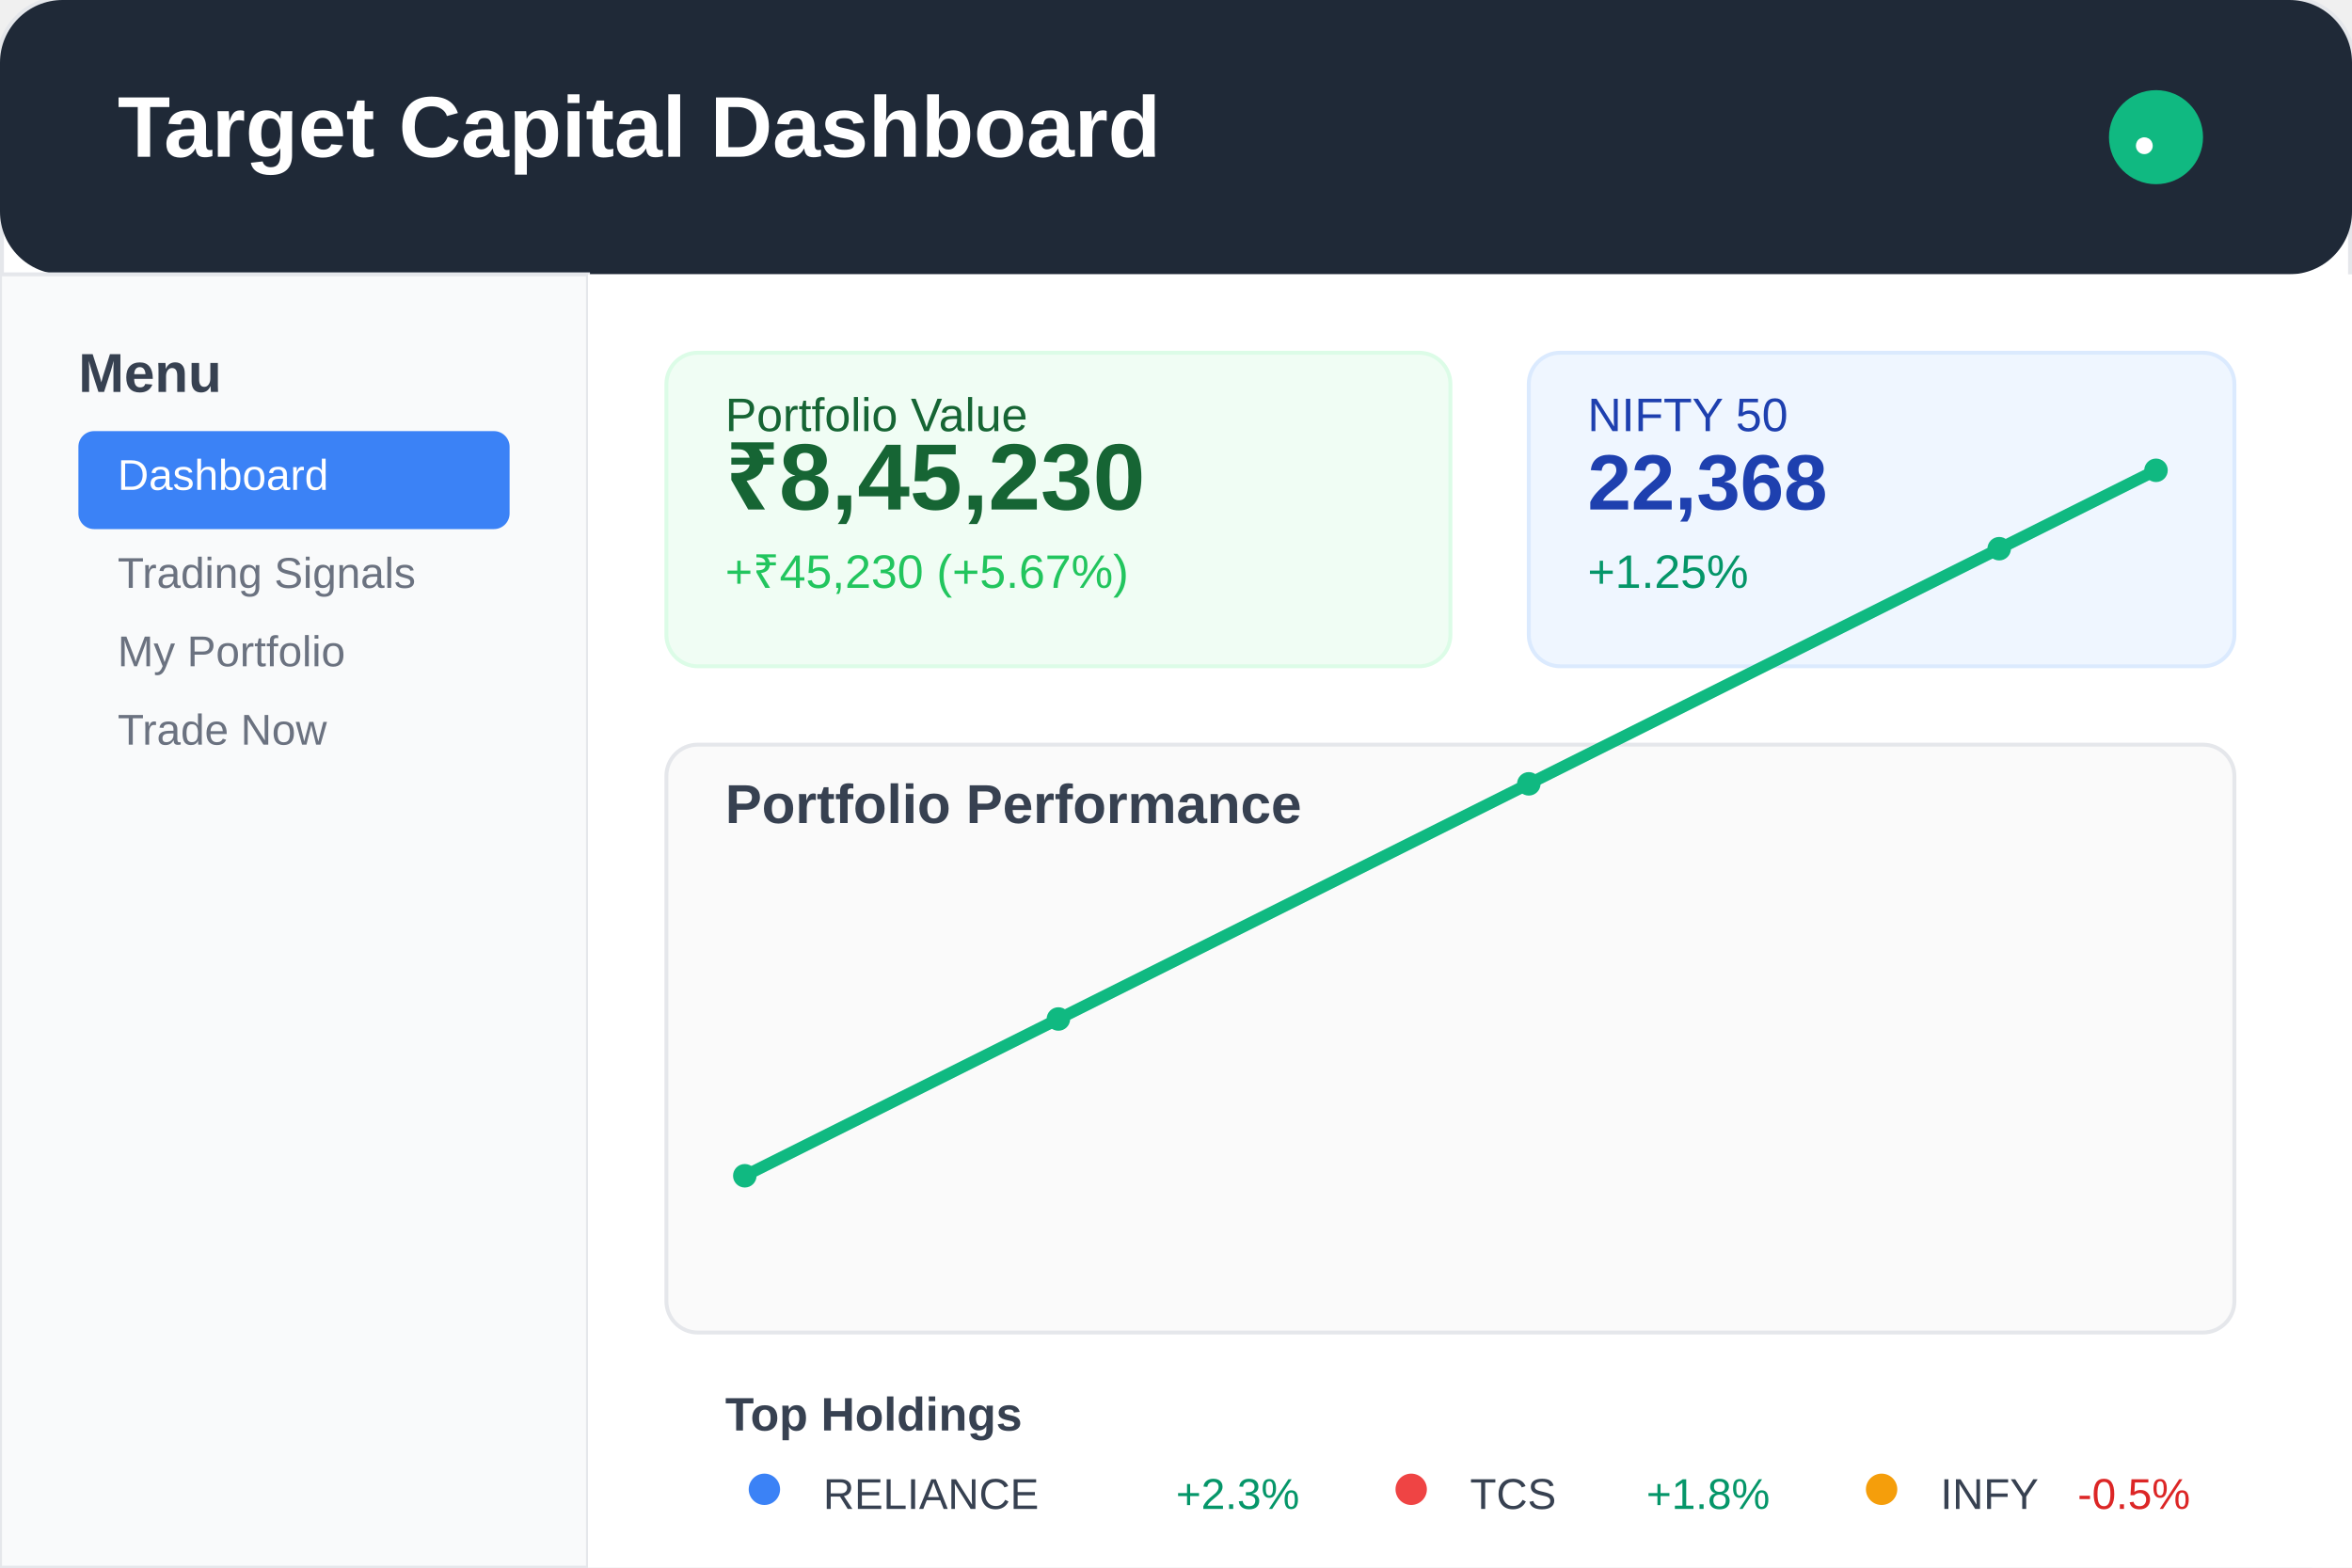
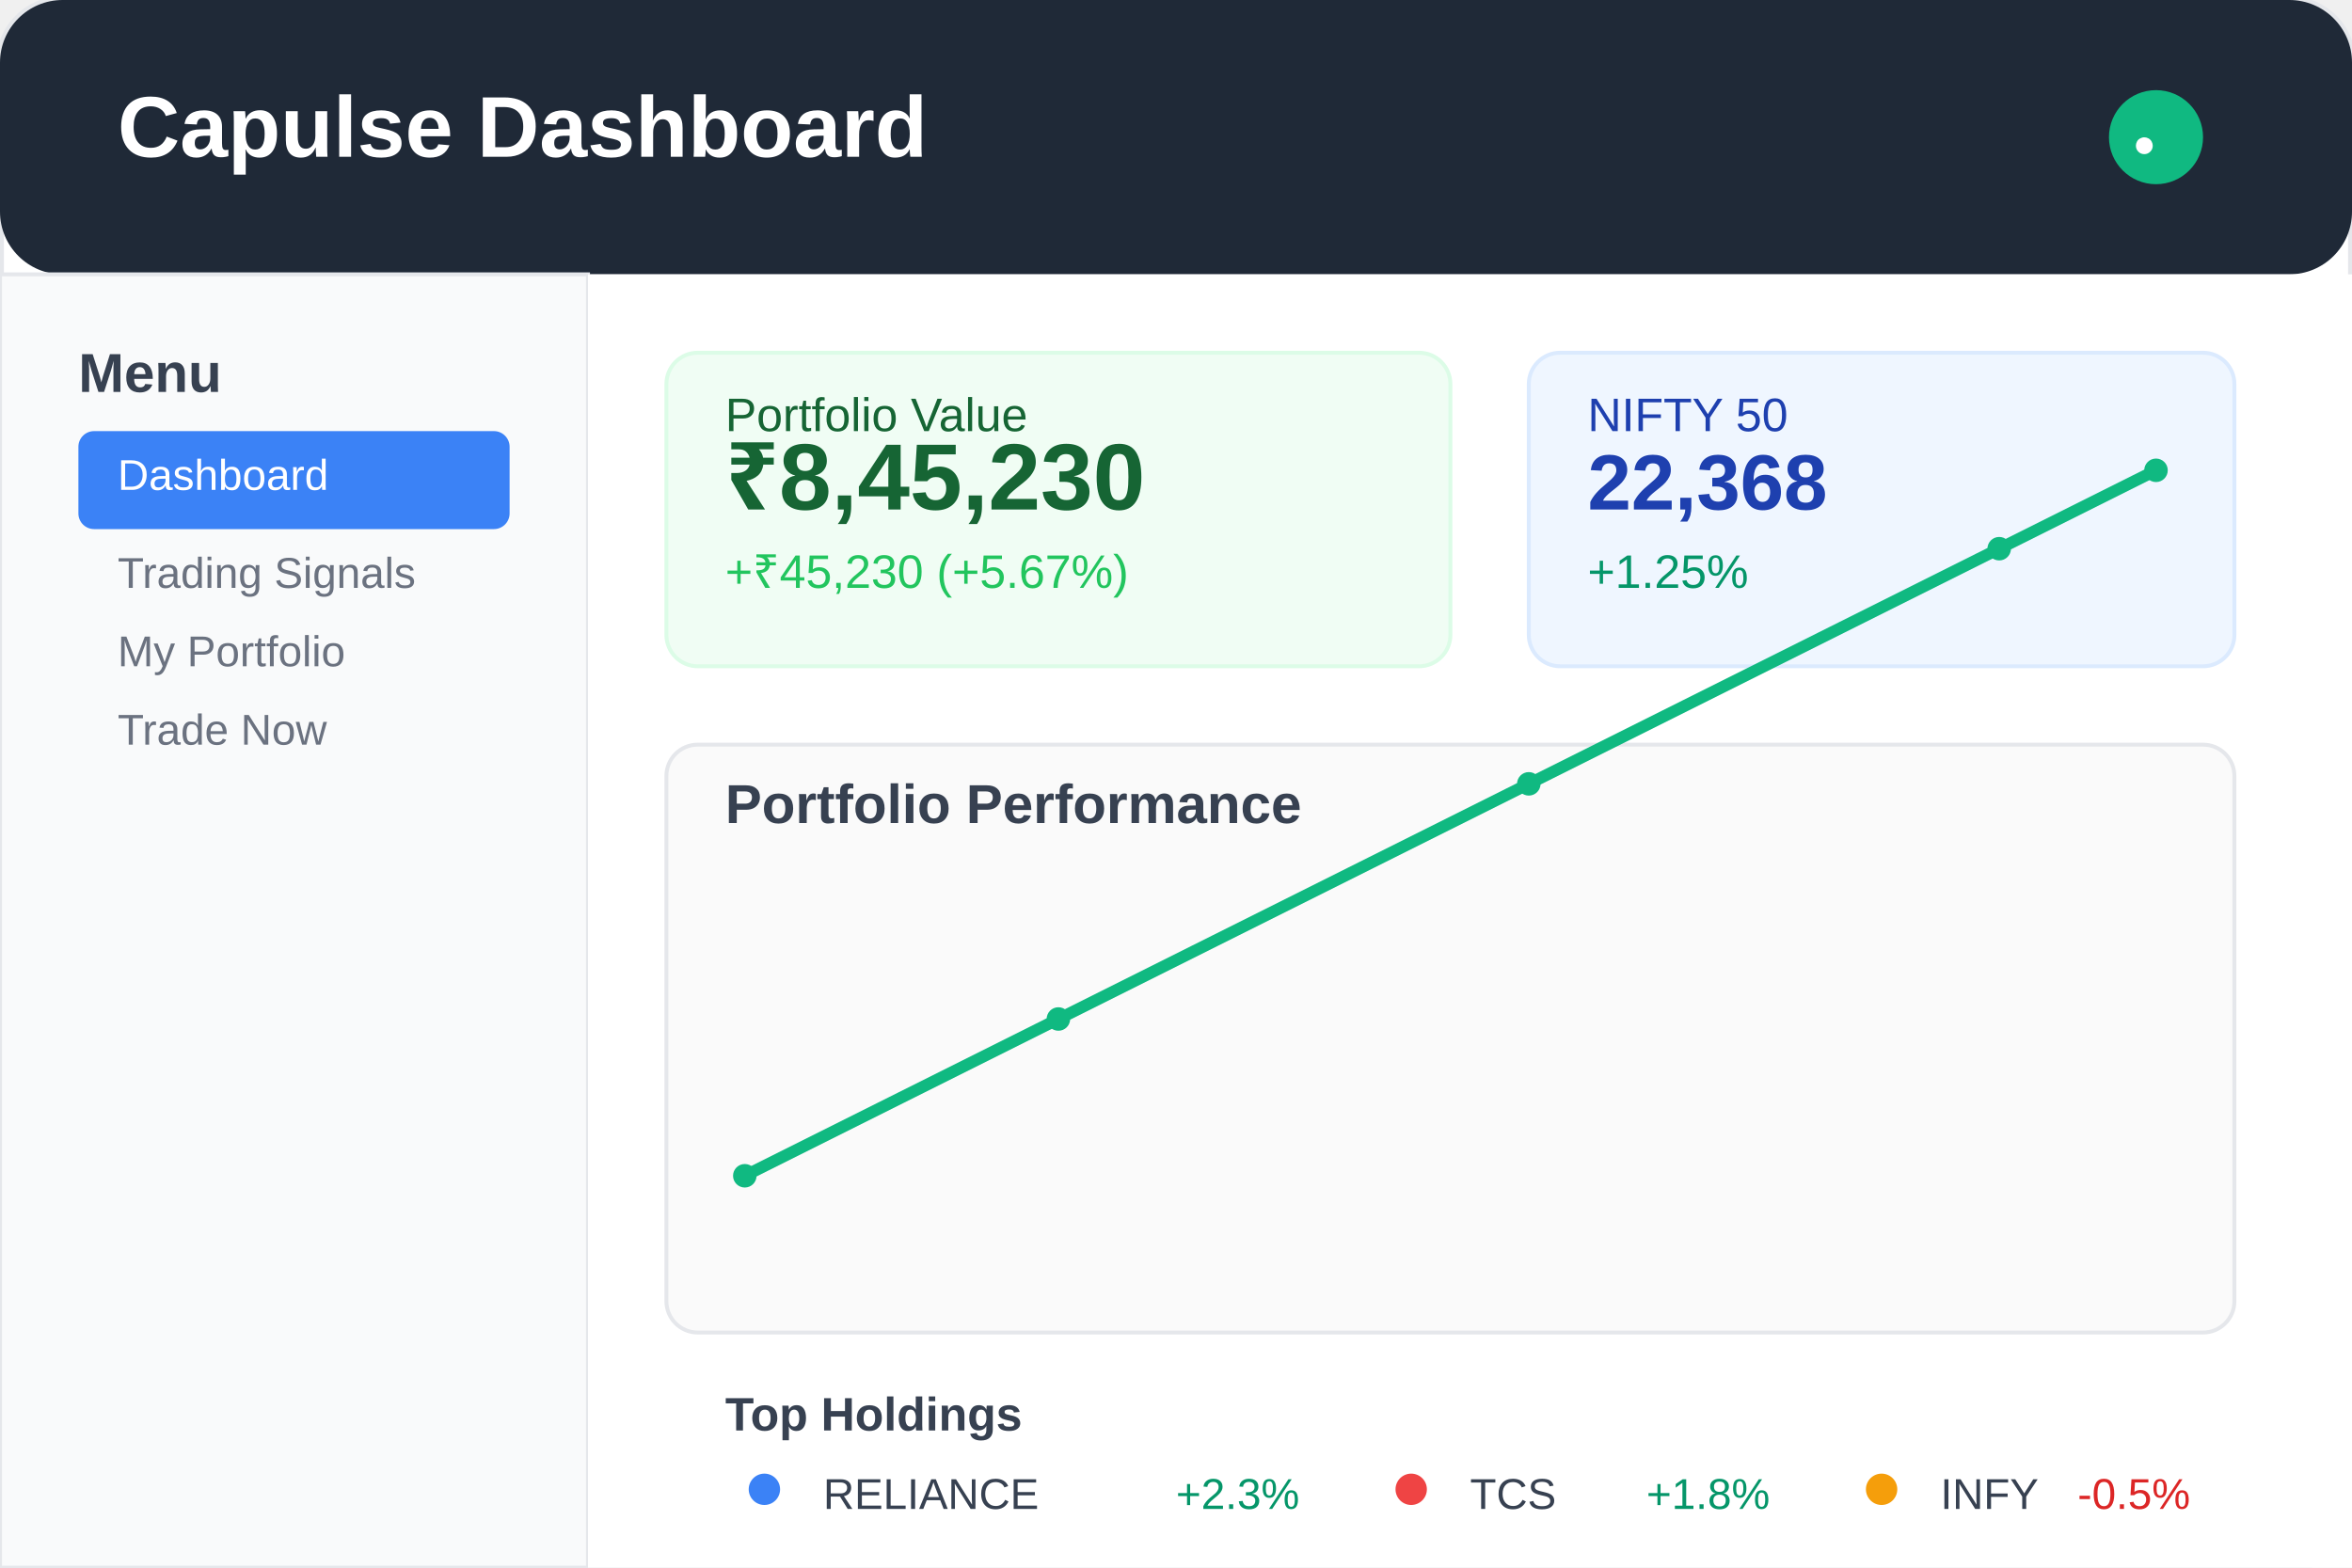
<svg xmlns="http://www.w3.org/2000/svg" width="600" height="400" viewBox="0 0 600 400" fill="none">
  <rect width="600" height="400" fill="#ffffff" stroke="#e5e7eb" stroke-width="2" rx="16" />
  <rect x="0" y="0" width="600" height="70" fill="#1f2937" rx="16" />
-   <text x="30" y="40" fill="white" font-family="Arial, sans-serif" font-size="22" font-weight="bold">Target Capital Dashboard</text>
+   <text x="30" y="40" fill="white" font-family="Arial, sans-serif" font-size="22" font-weight="bold">Capulse Dashboard</text>
  <circle cx="550" cy="35" r="12" fill="#10b981" />
  <text x="544" y="40" fill="white" font-family="Arial, sans-serif" font-size="10">●</text>
  <rect x="0" y="70" width="150" height="330" fill="#f9fafb" stroke="#e5e7eb" />
  <text x="20" y="100" fill="#374151" font-family="Arial, sans-serif" font-size="14" font-weight="bold">Menu</text>
  <rect x="20" y="110" width="110" height="25" fill="#3b82f6" rx="4" />
  <text x="30" y="125" fill="white" font-family="Arial, sans-serif" font-size="11">Dashboard</text>
  <text x="30" y="150" fill="#6b7280" font-family="Arial, sans-serif" font-size="11">Trading Signals</text>
  <text x="30" y="170" fill="#6b7280" font-family="Arial, sans-serif" font-size="11">My Portfolio</text>
  <text x="30" y="190" fill="#6b7280" font-family="Arial, sans-serif" font-size="11">Trade Now</text>
  <rect x="150" y="70" width="450" height="330" fill="white" />
  <rect x="170" y="90" width="200" height="80" fill="#f0fdf4" stroke="#dcfce7" rx="8" />
  <text x="185" y="110" fill="#166534" font-family="Arial, sans-serif" font-size="12">Portfolio Value</text>
  <text x="185" y="130" fill="#166534" font-family="Arial, sans-serif" font-size="24" font-weight="bold">₹8,45,230</text>
  <text x="185" y="150" fill="#22c55e" font-family="Arial, sans-serif" font-size="12">+₹45,230 (+5.67%)</text>
  <rect x="390" y="90" width="180" height="80" fill="#eff6ff" stroke="#dbeafe" rx="8" />
  <text x="405" y="110" fill="#1e40af" font-family="Arial, sans-serif" font-size="12">NIFTY 50</text>
  <text x="405" y="130" fill="#1e40af" font-family="Arial, sans-serif" font-size="20" font-weight="bold">22,368</text>
  <text x="405" y="150" fill="#059669" font-family="Arial, sans-serif" font-size="12">+1.25%</text>
  <rect x="170" y="190" width="400" height="150" fill="#fafafa" stroke="#e5e7eb" rx="8" />
  <text x="185" y="210" fill="#374151" font-family="Arial, sans-serif" font-size="14" font-weight="bold">Portfolio Performance</text>
  <polyline points="190,300 230,280 270,260 310,240 350,220 390,200 430,180 470,160 510,140 550,120" fill="none" stroke="#10b981" stroke-width="3" />
  <circle cx="190" cy="300" r="3" fill="#10b981" />
  <circle cx="270" cy="260" r="3" fill="#10b981" />
  <circle cx="390" cy="200" r="3" fill="#10b981" />
  <circle cx="510" cy="140" r="3" fill="#10b981" />
  <circle cx="550" cy="120" r="3" fill="#10b981" />
  <text x="185" y="365" fill="#374151" font-family="Arial, sans-serif" font-size="12" font-weight="bold">Top Holdings</text>
  <circle cx="195" cy="380" r="4" fill="#3b82f6" />
  <text x="210" y="385" fill="#374151" font-family="Arial, sans-serif" font-size="11">RELIANCE</text>
  <text x="300" y="385" fill="#059669" font-family="Arial, sans-serif" font-size="11">+2.3%</text>
  <circle cx="360" cy="380" r="4" fill="#ef4444" />
  <text x="375" y="385" fill="#374151" font-family="Arial, sans-serif" font-size="11">TCS</text>
  <text x="420" y="385" fill="#059669" font-family="Arial, sans-serif" font-size="11">+1.8%</text>
  <circle cx="480" cy="380" r="4" fill="#f59e0b" />
  <text x="495" y="385" fill="#374151" font-family="Arial, sans-serif" font-size="11">INFY</text>
  <text x="530" y="385" fill="#dc2626" font-family="Arial, sans-serif" font-size="11">-0.5%</text>
</svg>
